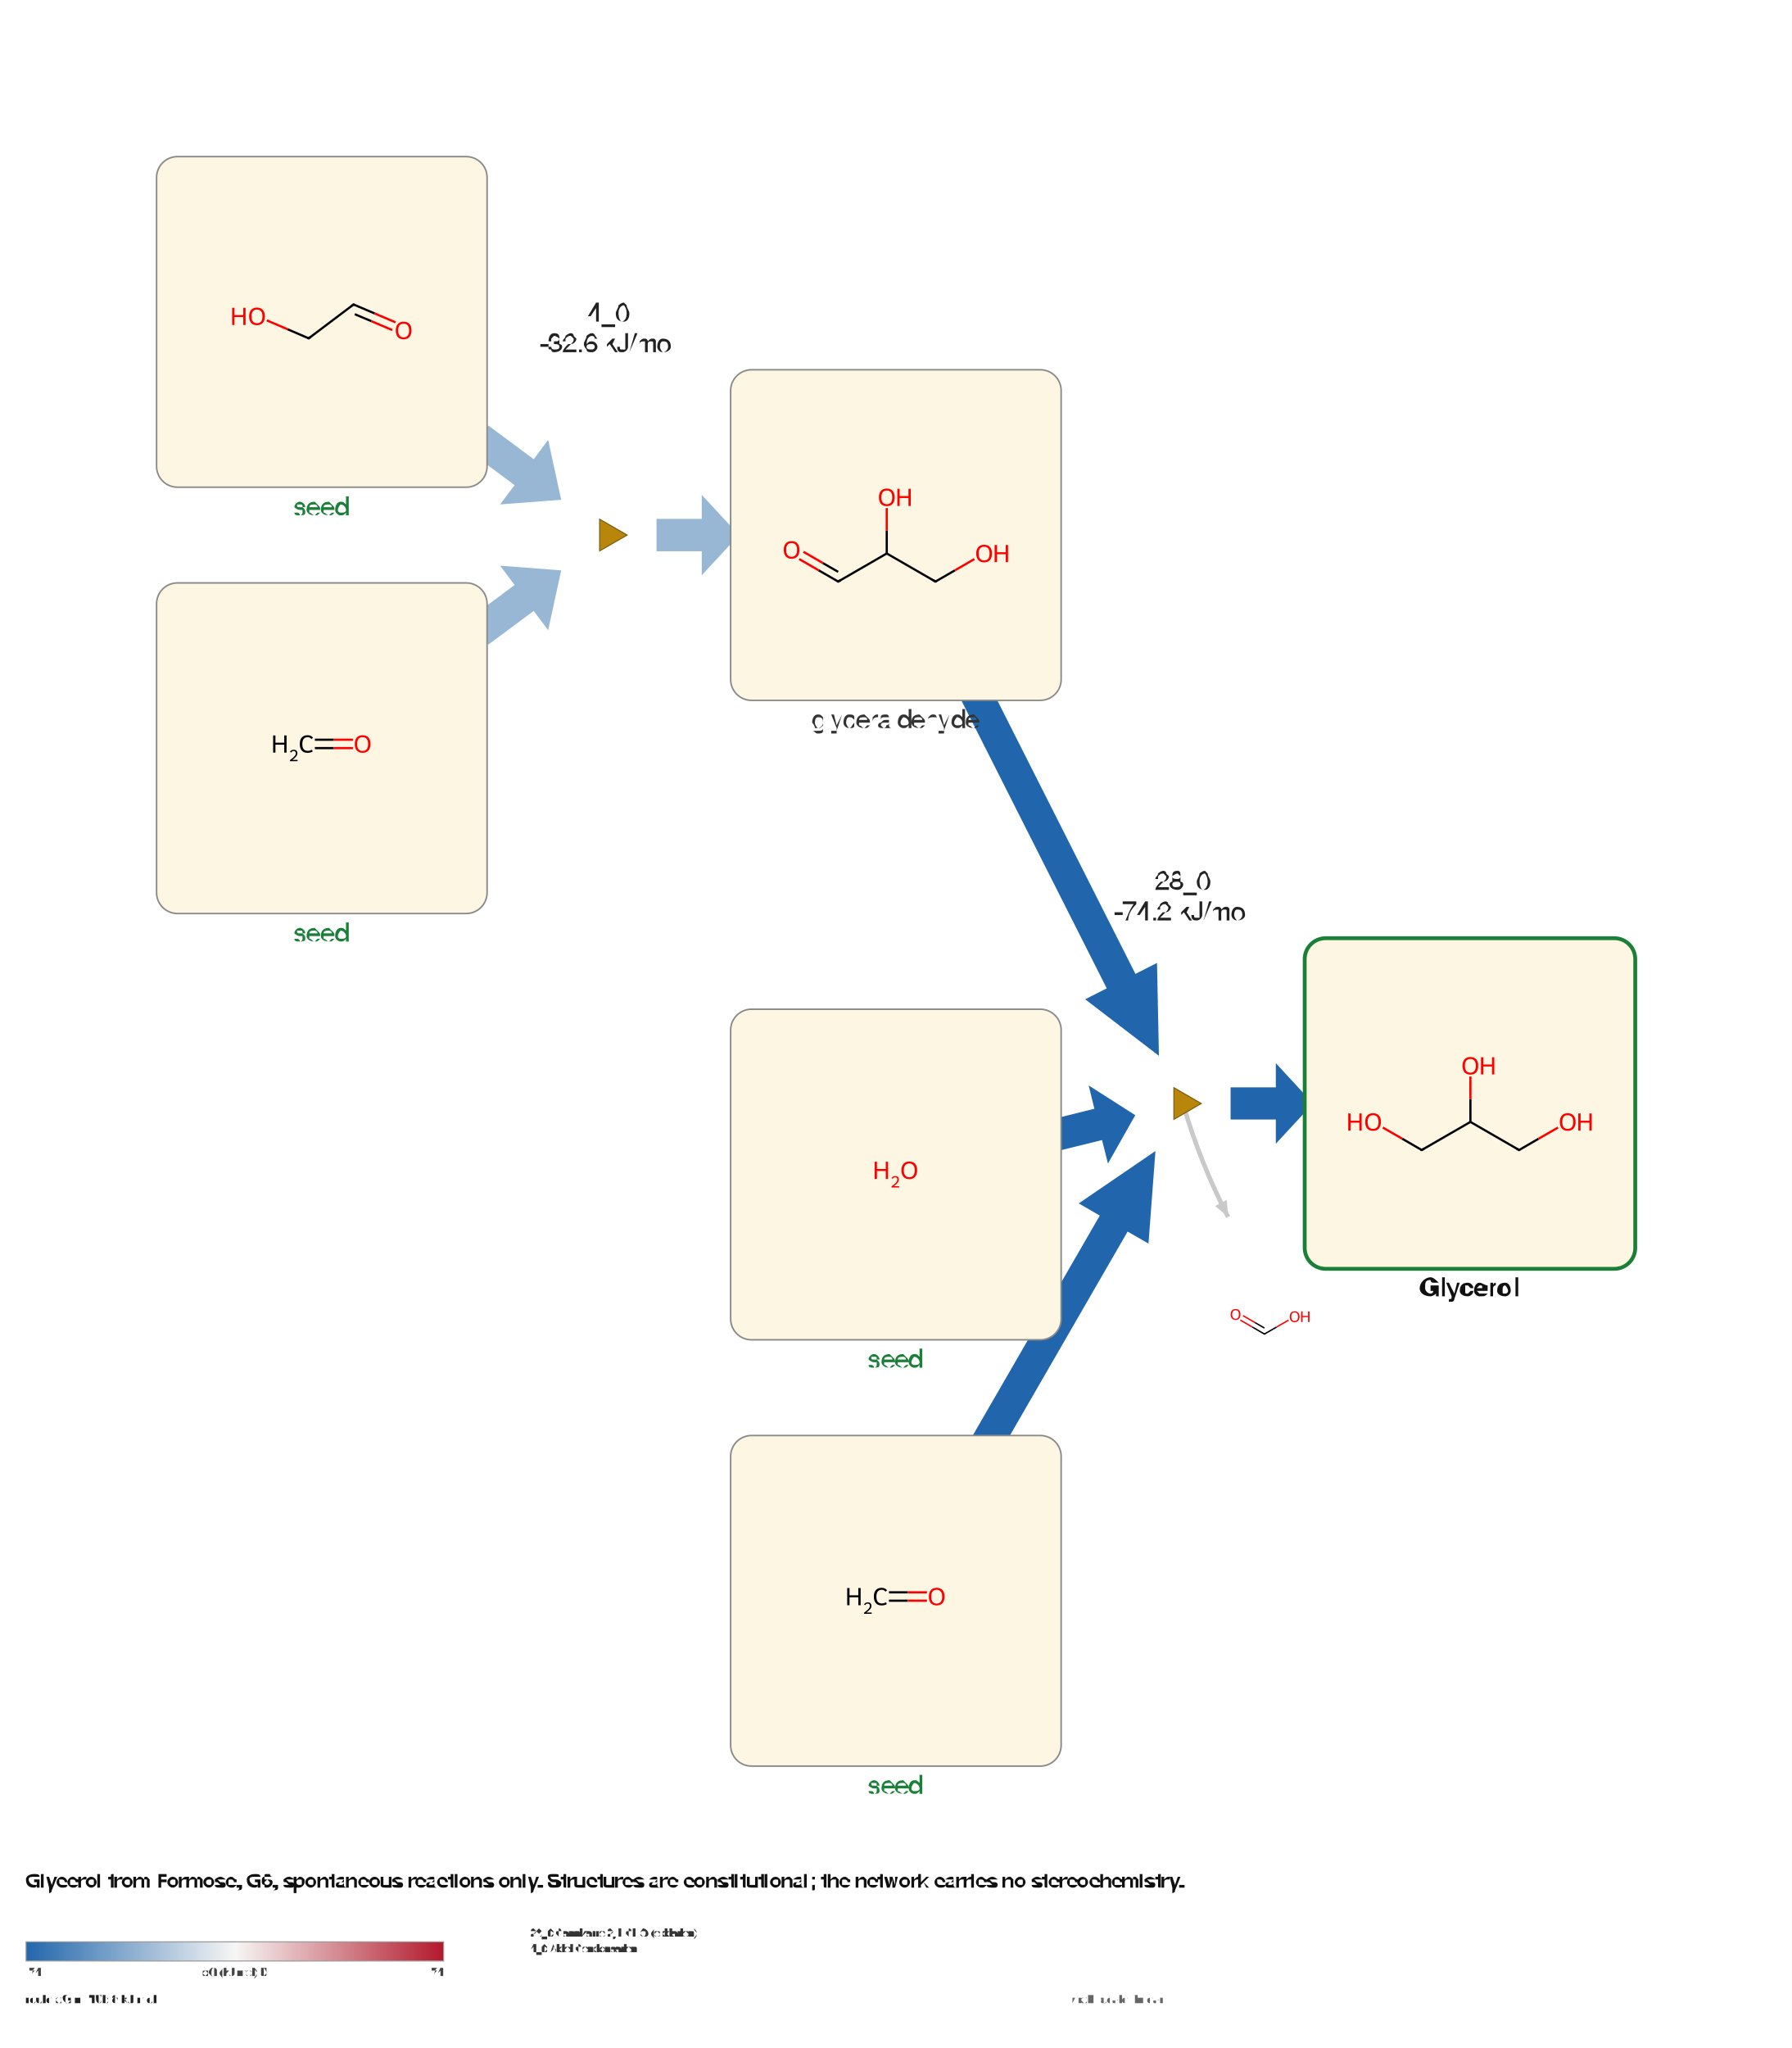
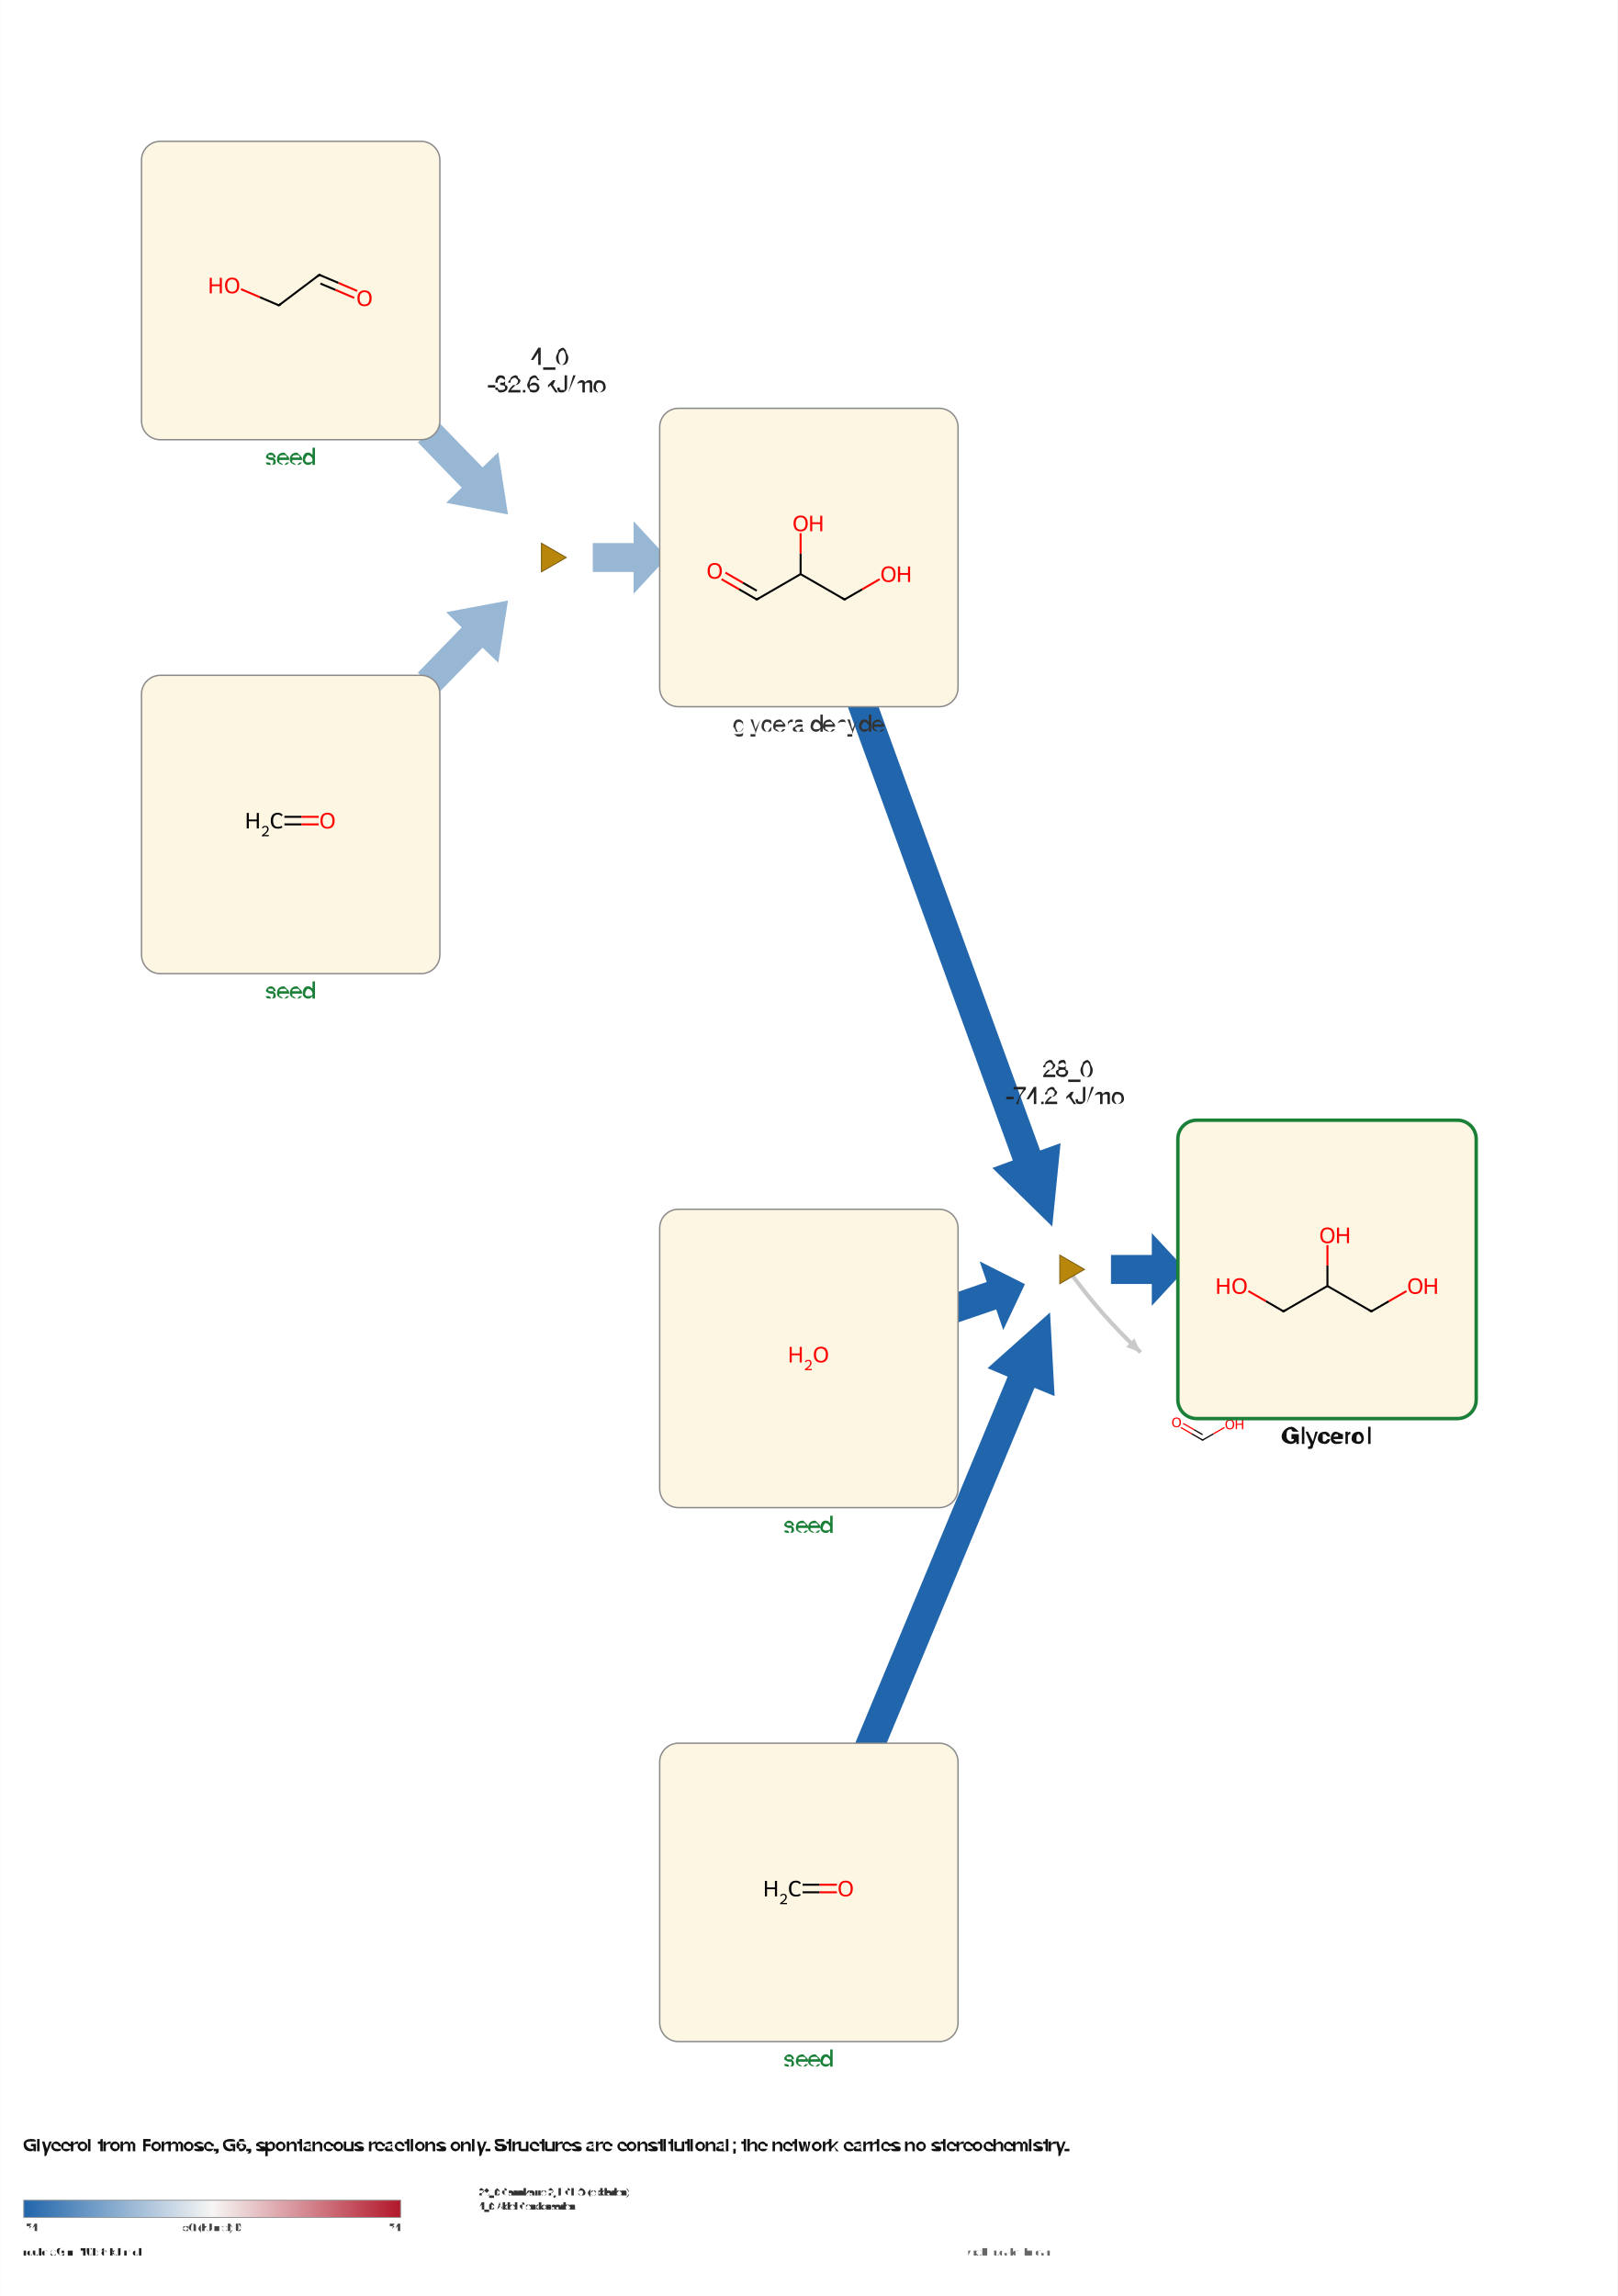
- <svg xmlns="http://www.w3.org/2000/svg" width="1100" height="1257" viewBox="0 0 1100.00 1256.99">
+ <svg xmlns="http://www.w3.org/2000/svg" width="1100" height="1561" viewBox="0 0 1100.00 1561.36">
  <rect width="100%" height="100%" fill="white" />
-   <g transform="scale(106.7961) translate(8.45,9.2)">
+   <g transform="scale(106.7961) translate(8.45,12.05)">
    <text x="-8.3" y="1.65" font-family="Helvetica, Arial, sans-serif" font-size="0.11" text-anchor="start" fill="#111" font-weight="bold">Glycerol from Formose, G6, spontaneous reactions only. Structures are constitutional; the network carries no stereochemistry.</text>
    <defs>
      <linearGradient id="dgbar">
        <stop offset="0.00" stop-color="#2166ac" />
        <stop offset="0.10" stop-color="#4c83ba" />
        <stop offset="0.20" stop-color="#76a0c9" />
        <stop offset="0.30" stop-color="#a1bcd7" />
        <stop offset="0.40" stop-color="#cbd9e6" />
        <stop offset="0.50" stop-color="#f6f6f4" />
        <stop offset="0.60" stop-color="#e8cacc" />
        <stop offset="0.70" stop-color="#db9da4" />
        <stop offset="0.80" stop-color="#cd717b" />
        <stop offset="0.90" stop-color="#c04453" />
        <stop offset="1.00" stop-color="#b2182b" />
      </linearGradient>
    </defs>
    <rect x="-8.3" y="1.96" width="2.4" height="0.11" fill="url(#dgbar)" stroke="#999" stroke-width="0.006" />
    <text x="-8.3" y="2.16" font-family="Helvetica, Arial, sans-serif" font-size="0.062" text-anchor="start" fill="#444" font-weight="normal">-74</text>
    <text x="-7.1" y="2.16" font-family="Helvetica, Arial, sans-serif" font-size="0.062" text-anchor="middle" fill="#444" font-weight="normal">dG (kJ/mol)   0</text>
    <text x="-5.9" y="2.16" font-family="Helvetica, Arial, sans-serif" font-size="0.062" text-anchor="end" fill="#444" font-weight="normal">+74</text>
    <text x="-5.4" y="1.93" font-family="Helvetica, Arial, sans-serif" font-size="0.058" text-anchor="start" fill="#333" font-weight="normal">28_0  Cannizarro 2, HCHO (oxidation)</text>
    <text x="-5.4" y="2.018" font-family="Helvetica, Arial, sans-serif" font-size="0.058" text-anchor="start" fill="#333" font-weight="normal">4_0  Aldol Condensation</text>
    <text x="-8.3" y="2.31" font-family="Helvetica, Arial, sans-serif" font-size="0.068" text-anchor="start" fill="#222" font-weight="normal">route dG = -106.8 kJ/mol</text>
    <text x="-2.3" y="2.31" font-family="Helvetica, Arial, sans-serif" font-size="0.068" text-anchor="start" fill="#666" font-weight="normal">width scale: linear</text>
-     <path d="M-2.699,-0.856 L-1.968,-2.122 L-1.848,-2.053 L-1.808,-2.585 L-2.249,-2.284 L-2.128,-2.214 L-2.859,-0.949 Z" fill="#2166ac" opacity="1.0" />
-     <path d="M-2.375,-2.584 L-2.115,-2.648 L-2.081,-2.513 L-1.924,-2.791 L-2.192,-2.962 L-2.159,-2.828 L-2.42,-2.763 Z" fill="#2166ac" opacity="1.0" />
-     <path d="M-2.927,-5.181 L-2.088,-3.52 L-2.212,-3.457 L-1.788,-3.132 L-1.799,-3.666 L-1.923,-3.603 L-2.762,-5.264 Z" fill="#2166ac" opacity="1.0" />
-     <path d="M-1.376,-2.766 L-1.116,-2.766 L-1.116,-2.627 L-0.902,-2.858 L-1.116,-3.09 L-1.116,-2.951 L-1.376,-2.951 Z" fill="#2166ac" opacity="1.0" />
-     <path d="M-5.642,-5.496 L-5.382,-5.689 L-5.299,-5.578 L-5.224,-5.922 L-5.575,-5.949 L-5.492,-5.838 L-5.753,-5.644 Z" fill="#98b7d4" opacity="1.0" />
-     <path d="M-5.753,-6.606 L-5.492,-6.412 L-5.575,-6.301 L-5.224,-6.328 L-5.299,-6.672 L-5.382,-6.561 L-5.642,-6.754 Z" fill="#98b7d4" opacity="1.0" />
-     <path d="M-4.676,-6.032 L-4.416,-6.032 L-4.416,-5.894 L-4.202,-6.125 L-4.416,-6.356 L-4.416,-6.218 L-4.676,-6.218 Z" fill="#98b7d4" opacity="1.0" />
-     <path d="M-1.65,-2.858 Q-1.552,-2.519 -1.39,-2.206" fill="none" stroke="#c9c9c9" stroke-width="0.026" />
-     <path d="M-1.39,-2.206 L-1.465,-2.269 L-1.398,-2.304 Z" fill="#c9c9c9" />
-     <svg x="-1.738" y="-2.194" width="1.178" height="1.178" viewBox="0 0 300 300" preserveAspectRatio="xMidYMid meet">
+     <path d="M-2.839,-0.867 L-1.863,-3.213 L-1.735,-3.16 L-1.764,-3.693 L-2.162,-3.338 L-2.034,-3.284 L-3.01,-0.938 Z" fill="#2166ac" opacity="1.0" />
+     <path d="M-2.368,-3.623 L-2.107,-3.712 L-2.062,-3.581 L-1.924,-3.873 L-2.212,-4.018 L-2.167,-3.887 L-2.428,-3.797 Z" fill="#2166ac" opacity="1.0" />
+     <path d="M-3.058,-7.566 L-2.001,-4.661 L-2.131,-4.613 L-1.75,-4.24 L-1.697,-4.771 L-1.827,-4.724 L-2.885,-7.629 Z" fill="#2166ac" opacity="1.0" />
+     <path d="M-1.376,-3.874 L-1.116,-3.874 L-1.116,-3.735 L-0.902,-3.967 L-1.116,-4.198 L-1.116,-4.059 L-1.376,-4.059 Z" fill="#2166ac" opacity="1.0" />
+     <path d="M-5.658,-7.638 L-5.378,-7.926 L-5.278,-7.83 L-5.216,-8.226 L-5.61,-8.152 L-5.511,-8.055 L-5.79,-7.767 Z" fill="#98b7d4" opacity="1.0" />
+     <path d="M-5.79,-9.233 L-5.511,-8.945 L-5.61,-8.848 L-5.216,-8.774 L-5.278,-9.17 L-5.378,-9.074 L-5.658,-9.362 Z" fill="#98b7d4" opacity="1.0" />
+     <path d="M-4.676,-8.408 L-4.416,-8.408 L-4.416,-8.269 L-4.202,-8.5 L-4.416,-8.731 L-4.416,-8.592 L-4.676,-8.592 Z" fill="#98b7d4" opacity="1.0" />
+     <path d="M-1.65,-3.967 Q-1.445,-3.68 -1.187,-3.439" fill="none" stroke="#c9c9c9" stroke-width="0.026" />
+     <path d="M-1.187,-3.439 L-1.279,-3.473 L-1.227,-3.528 Z" fill="#c9c9c9" />
+     <svg x="-1.349" y="-3.541" width="1.178" height="1.178" viewBox="0 0 300 300" preserveAspectRatio="xMidYMid meet">
      <path class="bond-0 atom-0 atom-1" d="M 106.4,147.9 L 124.1,158.1" style="fill:none;fill-rule:evenodd;stroke:#FF0000;stroke-width:2.0px;stroke-linecap:butt;stroke-linejoin:miter;stroke-opacity:1" />
      <path class="bond-0 atom-0 atom-1" d="M 124.1,158.1 L 141.7,168.3" style="fill:none;fill-rule:evenodd;stroke:#000000;stroke-width:2.0px;stroke-linecap:butt;stroke-linejoin:miter;stroke-opacity:1" />
      <path class="bond-0 atom-0 atom-1" d="M 110.2,141.3 L 127.9,151.5" style="fill:none;fill-rule:evenodd;stroke:#FF0000;stroke-width:2.0px;stroke-linecap:butt;stroke-linejoin:miter;stroke-opacity:1" />
      <path class="bond-0 atom-0 atom-1" d="M 127.9,151.5 L 141.7,159.5" style="fill:none;fill-rule:evenodd;stroke:#000000;stroke-width:2.0px;stroke-linecap:butt;stroke-linejoin:miter;stroke-opacity:1" />
      <path class="bond-1 atom-1 atom-2" d="M 141.7,168.3 L 159.4,158.1" style="fill:none;fill-rule:evenodd;stroke:#000000;stroke-width:2.0px;stroke-linecap:butt;stroke-linejoin:miter;stroke-opacity:1" />
      <path class="bond-1 atom-1 atom-2" d="M 159.4,158.1 L 177.1,147.9" style="fill:none;fill-rule:evenodd;stroke:#FF0000;stroke-width:2.0px;stroke-linecap:butt;stroke-linejoin:miter;stroke-opacity:1" />
      <path d="M 140.9,167.8 L 141.7,168.3 L 142.6,167.8" style="fill:none;stroke:#000000;stroke-width:2.0px;stroke-linecap:butt;stroke-linejoin:miter;stroke-miterlimit:10;stroke-opacity:1;" />
      <path class="atom-0" d="M 92.3 139.6 Q 92.3 135.8, 94.2 133.7 Q 96.0 131.7, 99.5 131.7 Q 102.9 131.7, 104.8 133.7 Q 106.6 135.8, 106.6 139.6 Q 106.6 143.4, 104.8 145.5 Q 102.9 147.6, 99.5 147.6 Q 96.1 147.6, 94.2 145.5 Q 92.3 143.4, 92.3 139.6 M 99.5 145.9 Q 101.9 145.9, 103.1 144.3 Q 104.4 142.7, 104.4 139.6 Q 104.4 136.5, 103.1 135.0 Q 101.9 133.4, 99.5 133.4 Q 97.1 133.4, 95.8 135.0 Q 94.5 136.5, 94.5 139.6 Q 94.5 142.7, 95.8 144.3 Q 97.1 145.9, 99.5 145.9 " fill="#FF0000" />
      <path class="atom-2" d="M 178.8 142.9 Q 178.8 139.1, 180.6 137.1 Q 182.5 135.0, 185.9 135.0 Q 189.4 135.0, 191.2 137.1 Q 193.1 139.1, 193.1 142.9 Q 193.1 146.7, 191.2 148.8 Q 189.3 151.0, 185.9 151.0 Q 182.5 151.0, 180.6 148.8 Q 178.8 146.7, 178.8 142.9 M 185.9 149.2 Q 188.3 149.2, 189.6 147.6 Q 190.9 146.0, 190.9 142.9 Q 190.9 139.8, 189.6 138.3 Q 188.3 136.7, 185.9 136.7 Q 183.5 136.7, 182.2 138.3 Q 181.0 139.8, 181.0 142.9 Q 181.0 146.0, 182.2 147.6 Q 183.5 149.2, 185.9 149.2 " fill="#FF0000" />
      <path class="atom-2" d="M 195.5 135.1 L 197.6 135.1 L 197.6 141.8 L 205.6 141.8 L 205.6 135.1 L 207.7 135.1 L 207.7 150.7 L 205.6 150.7 L 205.6 143.5 L 197.6 143.5 L 197.6 150.7 L 195.5 150.7 L 195.5 135.1 " fill="#FF0000" />
    </svg>
-     <rect x="-0.95" y="-3.808" width="1.9" height="1.9" rx="0.12" fill="#fdf6e3" fill-opacity="1.0" stroke="#1a7f37" stroke-width="0.022" />
-     <svg x="-0.95" y="-3.808" width="1.9" height="1.9" viewBox="0 0 300 300" preserveAspectRatio="xMidYMid meet">
+     <rect x="-0.95" y="-4.917" width="1.9" height="1.9" rx="0.12" fill="#fdf6e3" fill-opacity="1.0" stroke="#1a7f37" stroke-width="0.022" />
+     <svg x="-0.95" y="-4.917" width="1.9" height="1.9" viewBox="0 0 300 300" preserveAspectRatio="xMidYMid meet">
      <path class="bond-0 atom-0 atom-1" d="M 70.9,171.8 L 88.6,182.0" style="fill:none;fill-rule:evenodd;stroke:#FF0000;stroke-width:2.0px;stroke-linecap:butt;stroke-linejoin:miter;stroke-opacity:1" />
      <path class="bond-0 atom-0 atom-1" d="M 88.6,182.0 L 106.2,192.2" style="fill:none;fill-rule:evenodd;stroke:#000000;stroke-width:2.0px;stroke-linecap:butt;stroke-linejoin:miter;stroke-opacity:1" />
      <path class="bond-1 atom-1 atom-2" d="M 106.2,192.2 L 150.4,166.7" style="fill:none;fill-rule:evenodd;stroke:#000000;stroke-width:2.0px;stroke-linecap:butt;stroke-linejoin:miter;stroke-opacity:1" />
      <path class="bond-2 atom-2 atom-3" d="M 150.4,166.7 L 150.4,146.1" style="fill:none;fill-rule:evenodd;stroke:#000000;stroke-width:2.0px;stroke-linecap:butt;stroke-linejoin:miter;stroke-opacity:1" />
      <path class="bond-2 atom-2 atom-3" d="M 150.4,146.1 L 150.4,125.5" style="fill:none;fill-rule:evenodd;stroke:#FF0000;stroke-width:2.0px;stroke-linecap:butt;stroke-linejoin:miter;stroke-opacity:1" />
      <path class="bond-3 atom-2 atom-4" d="M 150.4,166.7 L 194.6,192.2" style="fill:none;fill-rule:evenodd;stroke:#000000;stroke-width:2.0px;stroke-linecap:butt;stroke-linejoin:miter;stroke-opacity:1" />
      <path class="bond-4 atom-4 atom-5" d="M 194.6,192.2 L 212.2,182.0" style="fill:none;fill-rule:evenodd;stroke:#000000;stroke-width:2.0px;stroke-linecap:butt;stroke-linejoin:miter;stroke-opacity:1" />
      <path class="bond-4 atom-4 atom-5" d="M 212.2,182.0 L 229.9,171.8" style="fill:none;fill-rule:evenodd;stroke:#FF0000;stroke-width:2.0px;stroke-linecap:butt;stroke-linejoin:miter;stroke-opacity:1" />
      <path d="M 105.3,191.7 L 106.2,192.2 L 108.4,190.9" style="fill:none;stroke:#000000;stroke-width:2.0px;stroke-linecap:butt;stroke-linejoin:miter;stroke-miterlimit:10;stroke-opacity:1;" />
      <path d="M 192.3,190.9 L 194.6,192.2 L 195.4,191.7" style="fill:none;stroke:#000000;stroke-width:2.0px;stroke-linecap:butt;stroke-linejoin:miter;stroke-miterlimit:10;stroke-opacity:1;" />
      <path class="atom-0" d="M 39.5 159.0 L 41.6 159.0 L 41.6 165.6 L 49.6 165.6 L 49.6 159.0 L 51.7 159.0 L 51.7 174.6 L 49.6 174.6 L 49.6 167.4 L 41.6 167.4 L 41.6 174.6 L 39.5 174.6 L 39.5 159.0 " fill="#FF0000" />
      <path class="atom-0" d="M 54.9 166.7 Q 54.9 163.0, 56.7 160.9 Q 58.6 158.8, 62.1 158.8 Q 65.5 158.8, 67.4 160.9 Q 69.2 163.0, 69.2 166.7 Q 69.2 170.5, 67.3 172.7 Q 65.5 174.8, 62.1 174.8 Q 58.6 174.8, 56.7 172.7 Q 54.9 170.5, 54.9 166.7 M 62.1 173.0 Q 64.4 173.0, 65.7 171.5 Q 67.0 169.9, 67.0 166.7 Q 67.0 163.7, 65.7 162.1 Q 64.4 160.6, 62.1 160.6 Q 59.7 160.6, 58.4 162.1 Q 57.1 163.7, 57.1 166.7 Q 57.1 169.9, 58.4 171.5 Q 59.7 173.0, 62.1 173.0 " fill="#FF0000" />
      <path class="atom-3" d="M 143.2 115.7 Q 143.2 112.0, 145.1 109.9 Q 146.9 107.8, 150.4 107.8 Q 153.8 107.8, 155.7 109.9 Q 157.5 112.0, 157.5 115.7 Q 157.5 119.5, 155.7 121.7 Q 153.8 123.8, 150.4 123.8 Q 147.0 123.8, 145.1 121.7 Q 143.2 119.5, 143.2 115.7 M 150.4 122.0 Q 152.8 122.0, 154.0 120.5 Q 155.3 118.9, 155.3 115.7 Q 155.3 112.7, 154.0 111.1 Q 152.8 109.6, 150.4 109.6 Q 148.0 109.6, 146.7 111.1 Q 145.4 112.7, 145.4 115.7 Q 145.4 118.9, 146.7 120.5 Q 148.0 122.0, 150.4 122.0 " fill="#FF0000" />
      <path class="atom-3" d="M 160.0 108.0 L 162.1 108.0 L 162.1 114.6 L 170.0 114.6 L 170.0 108.0 L 172.1 108.0 L 172.1 123.6 L 170.0 123.6 L 170.0 116.4 L 162.1 116.4 L 162.1 123.6 L 160.0 123.6 L 160.0 108.0 " fill="#FF0000" />
      <path class="atom-5" d="M 231.6 166.7 Q 231.6 163.0, 233.4 160.9 Q 235.3 158.8, 238.7 158.8 Q 242.2 158.8, 244.0 160.9 Q 245.9 163.0, 245.9 166.7 Q 245.9 170.5, 244.0 172.7 Q 242.1 174.8, 238.7 174.8 Q 235.3 174.8, 233.4 172.7 Q 231.6 170.5, 231.6 166.7 M 238.7 173.0 Q 241.1 173.0, 242.4 171.5 Q 243.7 169.9, 243.7 166.7 Q 243.7 163.7, 242.4 162.1 Q 241.1 160.6, 238.7 160.6 Q 236.3 160.6, 235.0 162.1 Q 233.8 163.7, 233.8 166.7 Q 233.8 169.9, 235.0 171.5 Q 236.3 173.0, 238.7 173.0 " fill="#FF0000" />
      <path class="atom-5" d="M 248.3 159.0 L 250.4 159.0 L 250.4 165.6 L 258.4 165.6 L 258.4 159.0 L 260.5 159.0 L 260.5 174.6 L 258.4 174.6 L 258.4 167.4 L 250.4 167.4 L 250.4 174.6 L 248.3 174.6 L 248.3 159.0 " fill="#FF0000" />
    </svg>
-     <text x="0" y="-1.749" font-family="Helvetica, Arial, sans-serif" font-size="0.145" text-anchor="middle" fill="#111" font-weight="bold">Glycerol</text>
-     <path d="M-1.545,-2.858 L-1.702,-2.949 L-1.702,-2.767 Z" fill="#b8860b" stroke="#7a5c10" stroke-width="0.006" />
-     <text x="-1.65" y="-4.084" font-family="Helvetica, Arial, sans-serif" font-size="0.145" text-anchor="middle" fill="#222" font-weight="normal">28_0</text>
-     <text x="-1.65" y="-3.91" font-family="Helvetica, Arial, sans-serif" font-size="0.145" text-anchor="middle" fill="#222" font-weight="normal">-74.2 kJ/mol</text>
+     <text x="0" y="-2.857" font-family="Helvetica, Arial, sans-serif" font-size="0.145" text-anchor="middle" fill="#111" font-weight="bold">Glycerol</text>
+     <path d="M-1.545,-3.967 L-1.702,-4.058 L-1.702,-3.876 Z" fill="#b8860b" stroke="#7a5c10" stroke-width="0.006" />
+     <text x="-1.65" y="-5.192" font-family="Helvetica, Arial, sans-serif" font-size="0.145" text-anchor="middle" fill="#222" font-weight="normal">28_0</text>
+     <text x="-1.65" y="-5.018" font-family="Helvetica, Arial, sans-serif" font-size="0.145" text-anchor="middle" fill="#222" font-weight="normal">-74.2 kJ/mol</text>
    <rect x="-4.25" y="-0.95" width="1.9" height="1.9" rx="0.12" fill="#fdf6e3" fill-opacity="1.0" stroke="#8a8a8a" stroke-width="0.009" />
    <svg x="-4.25" y="-0.95" width="1.9" height="1.9" viewBox="0 0 300 300" preserveAspectRatio="xMidYMid meet">
      <path class="bond-0 atom-0 atom-1" d="M 143.7,142.3 L 160.9,142.3" style="fill:none;fill-rule:evenodd;stroke:#000000;stroke-width:2.0px;stroke-linecap:butt;stroke-linejoin:miter;stroke-opacity:1" />
      <path class="bond-0 atom-0 atom-1" d="M 160.9,142.3 L 178.2,142.3" style="fill:none;fill-rule:evenodd;stroke:#FF0000;stroke-width:2.0px;stroke-linecap:butt;stroke-linejoin:miter;stroke-opacity:1" />
      <path class="bond-0 atom-0 atom-1" d="M 143.7,149.9 L 160.9,149.9" style="fill:none;fill-rule:evenodd;stroke:#000000;stroke-width:2.0px;stroke-linecap:butt;stroke-linejoin:miter;stroke-opacity:1" />
      <path class="bond-0 atom-0 atom-1" d="M 160.9,149.9 L 178.2,149.9" style="fill:none;fill-rule:evenodd;stroke:#FF0000;stroke-width:2.0px;stroke-linecap:butt;stroke-linejoin:miter;stroke-opacity:1" />
      <path class="atom-0" d="M 105.8 138.4 L 107.9 138.4 L 107.9 145.0 L 115.9 145.0 L 115.9 138.4 L 118.0 138.4 L 118.0 154.0 L 115.9 154.0 L 115.9 146.8 L 107.9 146.8 L 107.9 154.0 L 105.8 154.0 L 105.8 138.4 " fill="#000000" />
      <path class="atom-0" d="M 121.1 153.4 Q 121.5 152.5, 122.4 151.9 Q 123.3 151.4, 124.5 151.4 Q 126.1 151.4, 126.9 152.2 Q 127.8 153.1, 127.8 154.6 Q 127.8 156.1, 126.7 157.5 Q 125.6 158.9, 123.2 160.6 L 128.0 160.6 L 128.0 161.8 L 121.1 161.8 L 121.1 160.8 Q 123.0 159.4, 124.1 158.4 Q 125.2 157.4, 125.8 156.5 Q 126.4 155.6, 126.4 154.6 Q 126.4 153.6, 125.9 153.1 Q 125.4 152.5, 124.5 152.5 Q 123.7 152.5, 123.1 152.9 Q 122.6 153.2, 122.2 153.9 L 121.1 153.4 " fill="#000000" />
      <path class="atom-0" d="M 130.0 146.2 Q 130.0 142.3, 131.8 140.3 Q 133.6 138.2, 137.1 138.2 Q 140.3 138.2, 142.0 140.5 L 140.6 141.7 Q 139.3 140.0, 137.1 140.0 Q 134.7 140.0, 133.5 141.6 Q 132.3 143.2, 132.3 146.2 Q 132.3 149.3, 133.5 150.8 Q 134.8 152.4, 137.3 152.4 Q 139.0 152.4, 141.1 151.4 L 141.7 153.0 Q 140.9 153.6, 139.6 153.9 Q 138.4 154.2, 137.0 154.2 Q 133.6 154.2, 131.8 152.1 Q 130.0 150.0, 130.0 146.2 " fill="#000000" />
      <path class="atom-1" d="M 179.9 146.2 Q 179.9 142.4, 181.7 140.3 Q 183.6 138.2, 187.0 138.2 Q 190.5 138.2, 192.3 140.3 Q 194.2 142.4, 194.2 146.2 Q 194.2 149.9, 192.3 152.1 Q 190.4 154.2, 187.0 154.2 Q 183.6 154.2, 181.7 152.1 Q 179.9 150.0, 179.9 146.2 M 187.0 152.5 Q 189.4 152.5, 190.7 150.9 Q 192.0 149.3, 192.0 146.2 Q 192.0 143.1, 190.7 141.6 Q 189.4 140.0, 187.0 140.0 Q 184.6 140.0, 183.3 141.5 Q 182.1 143.1, 182.1 146.2 Q 182.1 149.3, 183.3 150.9 Q 184.6 152.5, 187.0 152.5 " fill="#FF0000" />
    </svg>
    <text x="-3.3" y="1.109" font-family="Helvetica, Arial, sans-serif" font-size="0.145" text-anchor="middle" fill="#1a7f37" font-weight="normal">seed</text>
-     <rect x="-4.25" y="-3.4" width="1.9" height="1.9" rx="0.12" fill="#fdf6e3" fill-opacity="1.0" stroke="#8a8a8a" stroke-width="0.009" />
-     <svg x="-4.25" y="-3.4" width="1.9" height="1.9" viewBox="0 0 300 300" preserveAspectRatio="xMidYMid meet">
+     <rect x="-4.25" y="-4.35" width="1.9" height="1.9" rx="0.12" fill="#fdf6e3" fill-opacity="1.0" stroke="#8a8a8a" stroke-width="0.009" />
+     <svg x="-4.25" y="-4.35" width="1.9" height="1.9" viewBox="0 0 300 300" preserveAspectRatio="xMidYMid meet">
      <path class="atom-0" d="M 130.7 138.4 L 132.8 138.4 L 132.8 145.0 L 140.8 145.0 L 140.8 138.4 L 142.9 138.4 L 142.9 154.0 L 140.8 154.0 L 140.8 146.8 L 132.8 146.8 L 132.8 154.0 L 130.7 154.0 L 130.7 138.4 " fill="#FF0000" />
      <path class="atom-0" d="M 146.0 153.4 Q 146.4 152.5, 147.3 151.9 Q 148.2 151.4, 149.4 151.4 Q 151.0 151.4, 151.9 152.2 Q 152.7 153.1, 152.7 154.6 Q 152.7 156.1, 151.6 157.5 Q 150.5 158.9, 148.2 160.6 L 152.9 160.6 L 152.9 161.8 L 146.0 161.8 L 146.0 160.8 Q 147.9 159.4, 149.0 158.4 Q 150.2 157.4, 150.7 156.5 Q 151.3 155.6, 151.3 154.6 Q 151.3 153.6, 150.8 153.1 Q 150.3 152.5, 149.4 152.5 Q 148.6 152.5, 148.1 152.9 Q 147.5 153.2, 147.1 153.9 L 146.0 153.4 " fill="#FF0000" />
      <path class="atom-0" d="M 155.0 146.2 Q 155.0 142.4, 156.9 140.3 Q 158.7 138.2, 162.2 138.2 Q 165.6 138.2, 167.5 140.3 Q 169.3 142.4, 169.3 146.2 Q 169.3 149.9, 167.4 152.1 Q 165.6 154.2, 162.2 154.2 Q 158.7 154.2, 156.9 152.1 Q 155.0 150.0, 155.0 146.2 M 162.2 152.5 Q 164.5 152.5, 165.8 150.9 Q 167.1 149.3, 167.1 146.2 Q 167.1 143.1, 165.8 141.6 Q 164.5 140.0, 162.2 140.0 Q 159.8 140.0, 158.5 141.5 Q 157.2 143.1, 157.2 146.2 Q 157.2 149.3, 158.5 150.9 Q 159.8 152.5, 162.2 152.5 " fill="#FF0000" />
    </svg>
-     <text x="-3.3" y="-1.341" font-family="Helvetica, Arial, sans-serif" font-size="0.145" text-anchor="middle" fill="#1a7f37" font-weight="normal">seed</text>
-     <rect x="-4.25" y="-7.075" width="1.9" height="1.9" rx="0.12" fill="#fdf6e3" fill-opacity="1.0" stroke="#8a8a8a" stroke-width="0.009" />
-     <svg x="-4.25" y="-7.075" width="1.9" height="1.9" viewBox="0 0 300 300" preserveAspectRatio="xMidYMid meet">
+     <text x="-3.3" y="-2.291" font-family="Helvetica, Arial, sans-serif" font-size="0.145" text-anchor="middle" fill="#1a7f37" font-weight="normal">seed</text>
+     <rect x="-4.25" y="-9.45" width="1.9" height="1.9" rx="0.12" fill="#fdf6e3" fill-opacity="1.0" stroke="#8a8a8a" stroke-width="0.009" />
+     <svg x="-4.25" y="-9.45" width="1.9" height="1.9" viewBox="0 0 300 300" preserveAspectRatio="xMidYMid meet">
      <path class="bond-0 atom-0 atom-1" d="M 62.2,171.8 L 79.9,182.0" style="fill:none;fill-rule:evenodd;stroke:#FF0000;stroke-width:2.0px;stroke-linecap:butt;stroke-linejoin:miter;stroke-opacity:1" />
      <path class="bond-0 atom-0 atom-1" d="M 79.9,182.0 L 97.6,192.2" style="fill:none;fill-rule:evenodd;stroke:#000000;stroke-width:2.0px;stroke-linecap:butt;stroke-linejoin:miter;stroke-opacity:1" />
      <path class="bond-0 atom-0 atom-1" d="M 66.1,165.2 L 83.7,175.4" style="fill:none;fill-rule:evenodd;stroke:#FF0000;stroke-width:2.0px;stroke-linecap:butt;stroke-linejoin:miter;stroke-opacity:1" />
      <path class="bond-0 atom-0 atom-1" d="M 83.7,175.4 L 97.6,183.4" style="fill:none;fill-rule:evenodd;stroke:#000000;stroke-width:2.0px;stroke-linecap:butt;stroke-linejoin:miter;stroke-opacity:1" />
      <path class="bond-1 atom-1 atom-2" d="M 97.6,192.2 L 141.7,166.7" style="fill:none;fill-rule:evenodd;stroke:#000000;stroke-width:2.0px;stroke-linecap:butt;stroke-linejoin:miter;stroke-opacity:1" />
      <path class="bond-2 atom-2 atom-3" d="M 141.7,166.7 L 141.7,146.1" style="fill:none;fill-rule:evenodd;stroke:#000000;stroke-width:2.0px;stroke-linecap:butt;stroke-linejoin:miter;stroke-opacity:1" />
      <path class="bond-2 atom-2 atom-3" d="M 141.7,146.1 L 141.7,125.5" style="fill:none;fill-rule:evenodd;stroke:#FF0000;stroke-width:2.0px;stroke-linecap:butt;stroke-linejoin:miter;stroke-opacity:1" />
      <path class="bond-3 atom-2 atom-4" d="M 141.7,166.7 L 185.9,192.2" style="fill:none;fill-rule:evenodd;stroke:#000000;stroke-width:2.0px;stroke-linecap:butt;stroke-linejoin:miter;stroke-opacity:1" />
      <path class="bond-4 atom-4 atom-5" d="M 185.9,192.2 L 203.6,182.0" style="fill:none;fill-rule:evenodd;stroke:#000000;stroke-width:2.0px;stroke-linecap:butt;stroke-linejoin:miter;stroke-opacity:1" />
      <path class="bond-4 atom-4 atom-5" d="M 203.6,182.0 L 221.2,171.8" style="fill:none;fill-rule:evenodd;stroke:#FF0000;stroke-width:2.0px;stroke-linecap:butt;stroke-linejoin:miter;stroke-opacity:1" />
      <path d="M 96.7,191.7 L 97.6,192.2 L 99.8,190.9" style="fill:none;stroke:#000000;stroke-width:2.0px;stroke-linecap:butt;stroke-linejoin:miter;stroke-miterlimit:10;stroke-opacity:1;" />
      <path d="M 183.7,190.9 L 185.9,192.2 L 186.8,191.7" style="fill:none;stroke:#000000;stroke-width:2.0px;stroke-linecap:butt;stroke-linejoin:miter;stroke-miterlimit:10;stroke-opacity:1;" />
      <path class="atom-0" d="M 48.2 163.4 Q 48.2 159.7, 50.0 157.6 Q 51.9 155.5, 55.3 155.5 Q 58.8 155.5, 60.6 157.6 Q 62.5 159.7, 62.5 163.4 Q 62.5 167.2, 60.6 169.4 Q 58.7 171.5, 55.3 171.5 Q 51.9 171.5, 50.0 169.4 Q 48.2 167.2, 48.2 163.4 M 55.3 169.7 Q 57.7 169.7, 59.0 168.1 Q 60.3 166.5, 60.3 163.4 Q 60.3 160.4, 59.0 158.8 Q 57.7 157.3, 55.3 157.3 Q 52.9 157.3, 51.6 158.8 Q 50.4 160.3, 50.4 163.4 Q 50.4 166.6, 51.6 168.1 Q 52.9 169.7, 55.3 169.7 " fill="#FF0000" />
      <path class="atom-3" d="M 134.6 115.7 Q 134.6 112.0, 136.4 109.9 Q 138.3 107.8, 141.7 107.8 Q 145.2 107.8, 147.0 109.9 Q 148.9 112.0, 148.9 115.7 Q 148.9 119.5, 147.0 121.7 Q 145.1 123.8, 141.7 123.8 Q 138.3 123.8, 136.4 121.7 Q 134.6 119.5, 134.6 115.7 M 141.7 122.0 Q 144.1 122.0, 145.4 120.5 Q 146.7 118.9, 146.7 115.7 Q 146.7 112.7, 145.4 111.1 Q 144.1 109.6, 141.7 109.6 Q 139.4 109.6, 138.1 111.1 Q 136.8 112.7, 136.8 115.7 Q 136.8 118.9, 138.1 120.5 Q 139.4 122.0, 141.7 122.0 " fill="#FF0000" />
      <path class="atom-3" d="M 151.3 108.0 L 153.4 108.0 L 153.4 114.6 L 161.4 114.6 L 161.4 108.0 L 163.5 108.0 L 163.5 123.6 L 161.4 123.6 L 161.4 116.4 L 153.4 116.4 L 153.4 123.6 L 151.3 123.6 L 151.3 108.0 " fill="#FF0000" />
      <path class="atom-5" d="M 222.9 166.7 Q 222.9 163.0, 224.8 160.9 Q 226.6 158.8, 230.1 158.8 Q 233.5 158.8, 235.4 160.9 Q 237.2 163.0, 237.2 166.7 Q 237.2 170.5, 235.4 172.7 Q 233.5 174.8, 230.1 174.8 Q 226.6 174.8, 224.8 172.7 Q 222.9 170.5, 222.9 166.7 M 230.1 173.0 Q 232.4 173.0, 233.7 171.5 Q 235.0 169.9, 235.0 166.7 Q 235.0 163.7, 233.7 162.1 Q 232.4 160.6, 230.1 160.6 Q 227.7 160.6, 226.4 162.1 Q 225.1 163.7, 225.1 166.7 Q 225.1 169.9, 226.4 171.5 Q 227.7 173.0, 230.1 173.0 " fill="#FF0000" />
      <path class="atom-5" d="M 239.6 159.0 L 241.8 159.0 L 241.8 165.6 L 249.7 165.6 L 249.7 159.0 L 251.8 159.0 L 251.8 174.6 L 249.7 174.6 L 249.7 167.4 L 241.8 167.4 L 241.8 174.6 L 239.6 174.6 L 239.6 159.0 " fill="#FF0000" />
    </svg>
-     <text x="-3.3" y="-5.016" font-family="Helvetica, Arial, sans-serif" font-size="0.145" text-anchor="middle" fill="#333" font-weight="normal">glyceraldehyde</text>
-     <path d="M-4.845,-6.125 L-5.003,-6.216 L-5.003,-6.034 Z" fill="#b8860b" stroke="#7a5c10" stroke-width="0.006" />
-     <text x="-4.95" y="-7.351" font-family="Helvetica, Arial, sans-serif" font-size="0.145" text-anchor="middle" fill="#222" font-weight="normal">4_0</text>
-     <text x="-4.95" y="-7.176" font-family="Helvetica, Arial, sans-serif" font-size="0.145" text-anchor="middle" fill="#222" font-weight="normal">-32.6 kJ/mol</text>
-     <rect x="-7.55" y="-5.85" width="1.9" height="1.9" rx="0.12" fill="#fdf6e3" fill-opacity="1.0" stroke="#8a8a8a" stroke-width="0.009" />
-     <svg x="-7.55" y="-5.85" width="1.9" height="1.9" viewBox="0 0 300 300" preserveAspectRatio="xMidYMid meet">
+     <text x="-3.3" y="-7.391" font-family="Helvetica, Arial, sans-serif" font-size="0.145" text-anchor="middle" fill="#333" font-weight="normal">glyceraldehyde</text>
+     <path d="M-4.845,-8.5 L-5.003,-8.591 L-5.003,-8.409 Z" fill="#b8860b" stroke="#7a5c10" stroke-width="0.006" />
+     <text x="-4.95" y="-9.726" font-family="Helvetica, Arial, sans-serif" font-size="0.145" text-anchor="middle" fill="#222" font-weight="normal">4_0</text>
+     <text x="-4.95" y="-9.552" font-family="Helvetica, Arial, sans-serif" font-size="0.145" text-anchor="middle" fill="#222" font-weight="normal">-32.6 kJ/mol</text>
+     <rect x="-7.55" y="-7.75" width="1.9" height="1.9" rx="0.12" fill="#fdf6e3" fill-opacity="1.0" stroke="#8a8a8a" stroke-width="0.009" />
+     <svg x="-7.55" y="-7.75" width="1.9" height="1.9" viewBox="0 0 300 300" preserveAspectRatio="xMidYMid meet">
      <path class="bond-0 atom-0 atom-1" d="M 143.7,142.3 L 160.9,142.3" style="fill:none;fill-rule:evenodd;stroke:#000000;stroke-width:2.0px;stroke-linecap:butt;stroke-linejoin:miter;stroke-opacity:1" />
      <path class="bond-0 atom-0 atom-1" d="M 160.9,142.3 L 178.2,142.3" style="fill:none;fill-rule:evenodd;stroke:#FF0000;stroke-width:2.0px;stroke-linecap:butt;stroke-linejoin:miter;stroke-opacity:1" />
      <path class="bond-0 atom-0 atom-1" d="M 143.7,149.9 L 160.9,149.9" style="fill:none;fill-rule:evenodd;stroke:#000000;stroke-width:2.0px;stroke-linecap:butt;stroke-linejoin:miter;stroke-opacity:1" />
      <path class="bond-0 atom-0 atom-1" d="M 160.9,149.9 L 178.2,149.9" style="fill:none;fill-rule:evenodd;stroke:#FF0000;stroke-width:2.0px;stroke-linecap:butt;stroke-linejoin:miter;stroke-opacity:1" />
      <path class="atom-0" d="M 105.8 138.4 L 107.9 138.4 L 107.9 145.0 L 115.9 145.0 L 115.9 138.4 L 118.0 138.4 L 118.0 154.0 L 115.9 154.0 L 115.9 146.8 L 107.9 146.8 L 107.9 154.0 L 105.8 154.0 L 105.8 138.4 " fill="#000000" />
      <path class="atom-0" d="M 121.1 153.4 Q 121.5 152.5, 122.4 151.9 Q 123.3 151.4, 124.5 151.4 Q 126.1 151.4, 126.9 152.2 Q 127.8 153.1, 127.8 154.6 Q 127.8 156.1, 126.7 157.5 Q 125.6 158.9, 123.2 160.6 L 128.0 160.6 L 128.0 161.8 L 121.1 161.8 L 121.1 160.8 Q 123.0 159.4, 124.1 158.4 Q 125.2 157.4, 125.8 156.5 Q 126.4 155.6, 126.4 154.6 Q 126.4 153.6, 125.9 153.1 Q 125.4 152.5, 124.5 152.5 Q 123.7 152.5, 123.1 152.9 Q 122.6 153.2, 122.2 153.9 L 121.1 153.4 " fill="#000000" />
      <path class="atom-0" d="M 130.0 146.2 Q 130.0 142.3, 131.8 140.3 Q 133.6 138.2, 137.1 138.2 Q 140.3 138.2, 142.0 140.5 L 140.6 141.7 Q 139.3 140.0, 137.1 140.0 Q 134.7 140.0, 133.5 141.6 Q 132.3 143.2, 132.3 146.2 Q 132.3 149.3, 133.5 150.8 Q 134.8 152.4, 137.3 152.4 Q 139.0 152.4, 141.1 151.4 L 141.7 153.0 Q 140.9 153.6, 139.6 153.9 Q 138.4 154.2, 137.0 154.2 Q 133.6 154.2, 131.8 152.1 Q 130.0 150.0, 130.0 146.2 " fill="#000000" />
      <path class="atom-1" d="M 179.9 146.2 Q 179.9 142.4, 181.7 140.3 Q 183.6 138.2, 187.0 138.2 Q 190.5 138.2, 192.3 140.3 Q 194.2 142.4, 194.2 146.2 Q 194.2 149.9, 192.3 152.1 Q 190.4 154.2, 187.0 154.2 Q 183.6 154.2, 181.7 152.1 Q 179.9 150.0, 179.9 146.2 M 187.0 152.5 Q 189.4 152.5, 190.7 150.9 Q 192.0 149.3, 192.0 146.2 Q 192.0 143.1, 190.7 141.6 Q 189.4 140.0, 187.0 140.0 Q 184.6 140.0, 183.3 141.5 Q 182.1 143.1, 182.1 146.2 Q 182.1 149.3, 183.3 150.9 Q 184.6 152.5, 187.0 152.5 " fill="#FF0000" />
    </svg>
-     <text x="-6.6" y="-3.791" font-family="Helvetica, Arial, sans-serif" font-size="0.145" text-anchor="middle" fill="#1a7f37" font-weight="normal">seed</text>
-     <rect x="-7.55" y="-8.3" width="1.9" height="1.9" rx="0.12" fill="#fdf6e3" fill-opacity="1.0" stroke="#8a8a8a" stroke-width="0.009" />
-     <svg x="-7.55" y="-8.3" width="1.9" height="1.9" viewBox="0 0 300 300" preserveAspectRatio="xMidYMid meet">
+     <text x="-6.6" y="-5.691" font-family="Helvetica, Arial, sans-serif" font-size="0.145" text-anchor="middle" fill="#1a7f37" font-weight="normal">seed</text>
+     <rect x="-7.55" y="-11.15" width="1.9" height="1.9" rx="0.12" fill="#fdf6e3" fill-opacity="1.0" stroke="#8a8a8a" stroke-width="0.009" />
+     <svg x="-7.55" y="-11.15" width="1.9" height="1.9" viewBox="0 0 300 300" preserveAspectRatio="xMidYMid meet">
      <path class="bond-0 atom-0 atom-1" d="M 216.9,150.4 L 197.9,142.3" style="fill:none;fill-rule:evenodd;stroke:#FF0000;stroke-width:2.0px;stroke-linecap:butt;stroke-linejoin:miter;stroke-opacity:1" />
      <path class="bond-0 atom-0 atom-1" d="M 197.9,142.3 L 178.8,134.2" style="fill:none;fill-rule:evenodd;stroke:#000000;stroke-width:2.0px;stroke-linecap:butt;stroke-linejoin:miter;stroke-opacity:1" />
      <path class="bond-0 atom-0 atom-1" d="M 213.9,157.4 L 194.9,149.3" style="fill:none;fill-rule:evenodd;stroke:#FF0000;stroke-width:2.0px;stroke-linecap:butt;stroke-linejoin:miter;stroke-opacity:1" />
      <path class="bond-0 atom-0 atom-1" d="M 194.9,149.3 L 179.9,143.0" style="fill:none;fill-rule:evenodd;stroke:#000000;stroke-width:2.0px;stroke-linecap:butt;stroke-linejoin:miter;stroke-opacity:1" />
      <path class="bond-1 atom-1 atom-2" d="M 178.8,134.2 L 138.1,164.9" style="fill:none;fill-rule:evenodd;stroke:#000000;stroke-width:2.0px;stroke-linecap:butt;stroke-linejoin:miter;stroke-opacity:1" />
      <path class="bond-2 atom-2 atom-3" d="M 138.1,164.9 L 119.0,156.7" style="fill:none;fill-rule:evenodd;stroke:#000000;stroke-width:2.0px;stroke-linecap:butt;stroke-linejoin:miter;stroke-opacity:1" />
      <path class="bond-2 atom-2 atom-3" d="M 119.0,156.7 L 100.0,148.6" style="fill:none;fill-rule:evenodd;stroke:#FF0000;stroke-width:2.0px;stroke-linecap:butt;stroke-linejoin:miter;stroke-opacity:1" />
      <path d="M 179.8,134.6 L 178.8,134.2 L 176.8,135.7" style="fill:none;stroke:#000000;stroke-width:2.0px;stroke-linecap:butt;stroke-linejoin:miter;stroke-miterlimit:10;stroke-opacity:1;" />
      <path d="M 140.1,163.3 L 138.1,164.9 L 137.1,164.4" style="fill:none;stroke:#000000;stroke-width:2.0px;stroke-linecap:butt;stroke-linejoin:miter;stroke-miterlimit:10;stroke-opacity:1;" />
      <path class="atom-0" d="M 217.1 157.7 Q 217.1 154.0, 218.9 151.9 Q 220.8 149.8, 224.2 149.8 Q 227.7 149.8, 229.6 151.9 Q 231.4 154.0, 231.4 157.7 Q 231.4 161.5, 229.5 163.7 Q 227.7 165.8, 224.2 165.8 Q 220.8 165.8, 218.9 163.7 Q 217.1 161.5, 217.1 157.7 M 224.2 164.0 Q 226.6 164.0, 227.9 162.5 Q 229.2 160.9, 229.2 157.7 Q 229.2 154.7, 227.9 153.1 Q 226.6 151.6, 224.2 151.6 Q 221.9 151.6, 220.6 153.1 Q 219.3 154.6, 219.3 157.7 Q 219.3 160.9, 220.6 162.5 Q 221.9 164.0, 224.2 164.0 " fill="#FF0000" />
      <path class="atom-3" d="M 68.6 137.2 L 70.7 137.2 L 70.7 143.8 L 78.7 143.8 L 78.7 137.2 L 80.8 137.2 L 80.8 152.8 L 78.7 152.8 L 78.7 145.6 L 70.7 145.6 L 70.7 152.8 L 68.6 152.8 L 68.6 137.2 " fill="#FF0000" />
      <path class="atom-3" d="M 84.0 144.9 Q 84.0 141.2, 85.8 139.1 Q 87.7 137.0, 91.1 137.0 Q 94.6 137.0, 96.4 139.1 Q 98.3 141.2, 98.3 144.9 Q 98.3 148.7, 96.4 150.9 Q 94.5 153.0, 91.1 153.0 Q 87.7 153.0, 85.8 150.9 Q 84.0 148.7, 84.0 144.9 M 91.1 151.2 Q 93.5 151.2, 94.8 149.7 Q 96.1 148.1, 96.1 144.9 Q 96.1 141.9, 94.8 140.3 Q 93.5 138.8, 91.1 138.8 Q 88.8 138.8, 87.5 140.3 Q 86.2 141.8, 86.2 144.9 Q 86.2 148.1, 87.5 149.7 Q 88.8 151.2, 91.1 151.2 " fill="#FF0000" />
    </svg>
-     <text x="-6.6" y="-6.24" font-family="Helvetica, Arial, sans-serif" font-size="0.145" text-anchor="middle" fill="#1a7f37" font-weight="normal">seed</text>
+     <text x="-6.6" y="-9.091" font-family="Helvetica, Arial, sans-serif" font-size="0.145" text-anchor="middle" fill="#1a7f37" font-weight="normal">seed</text>
  </g>
</svg>
